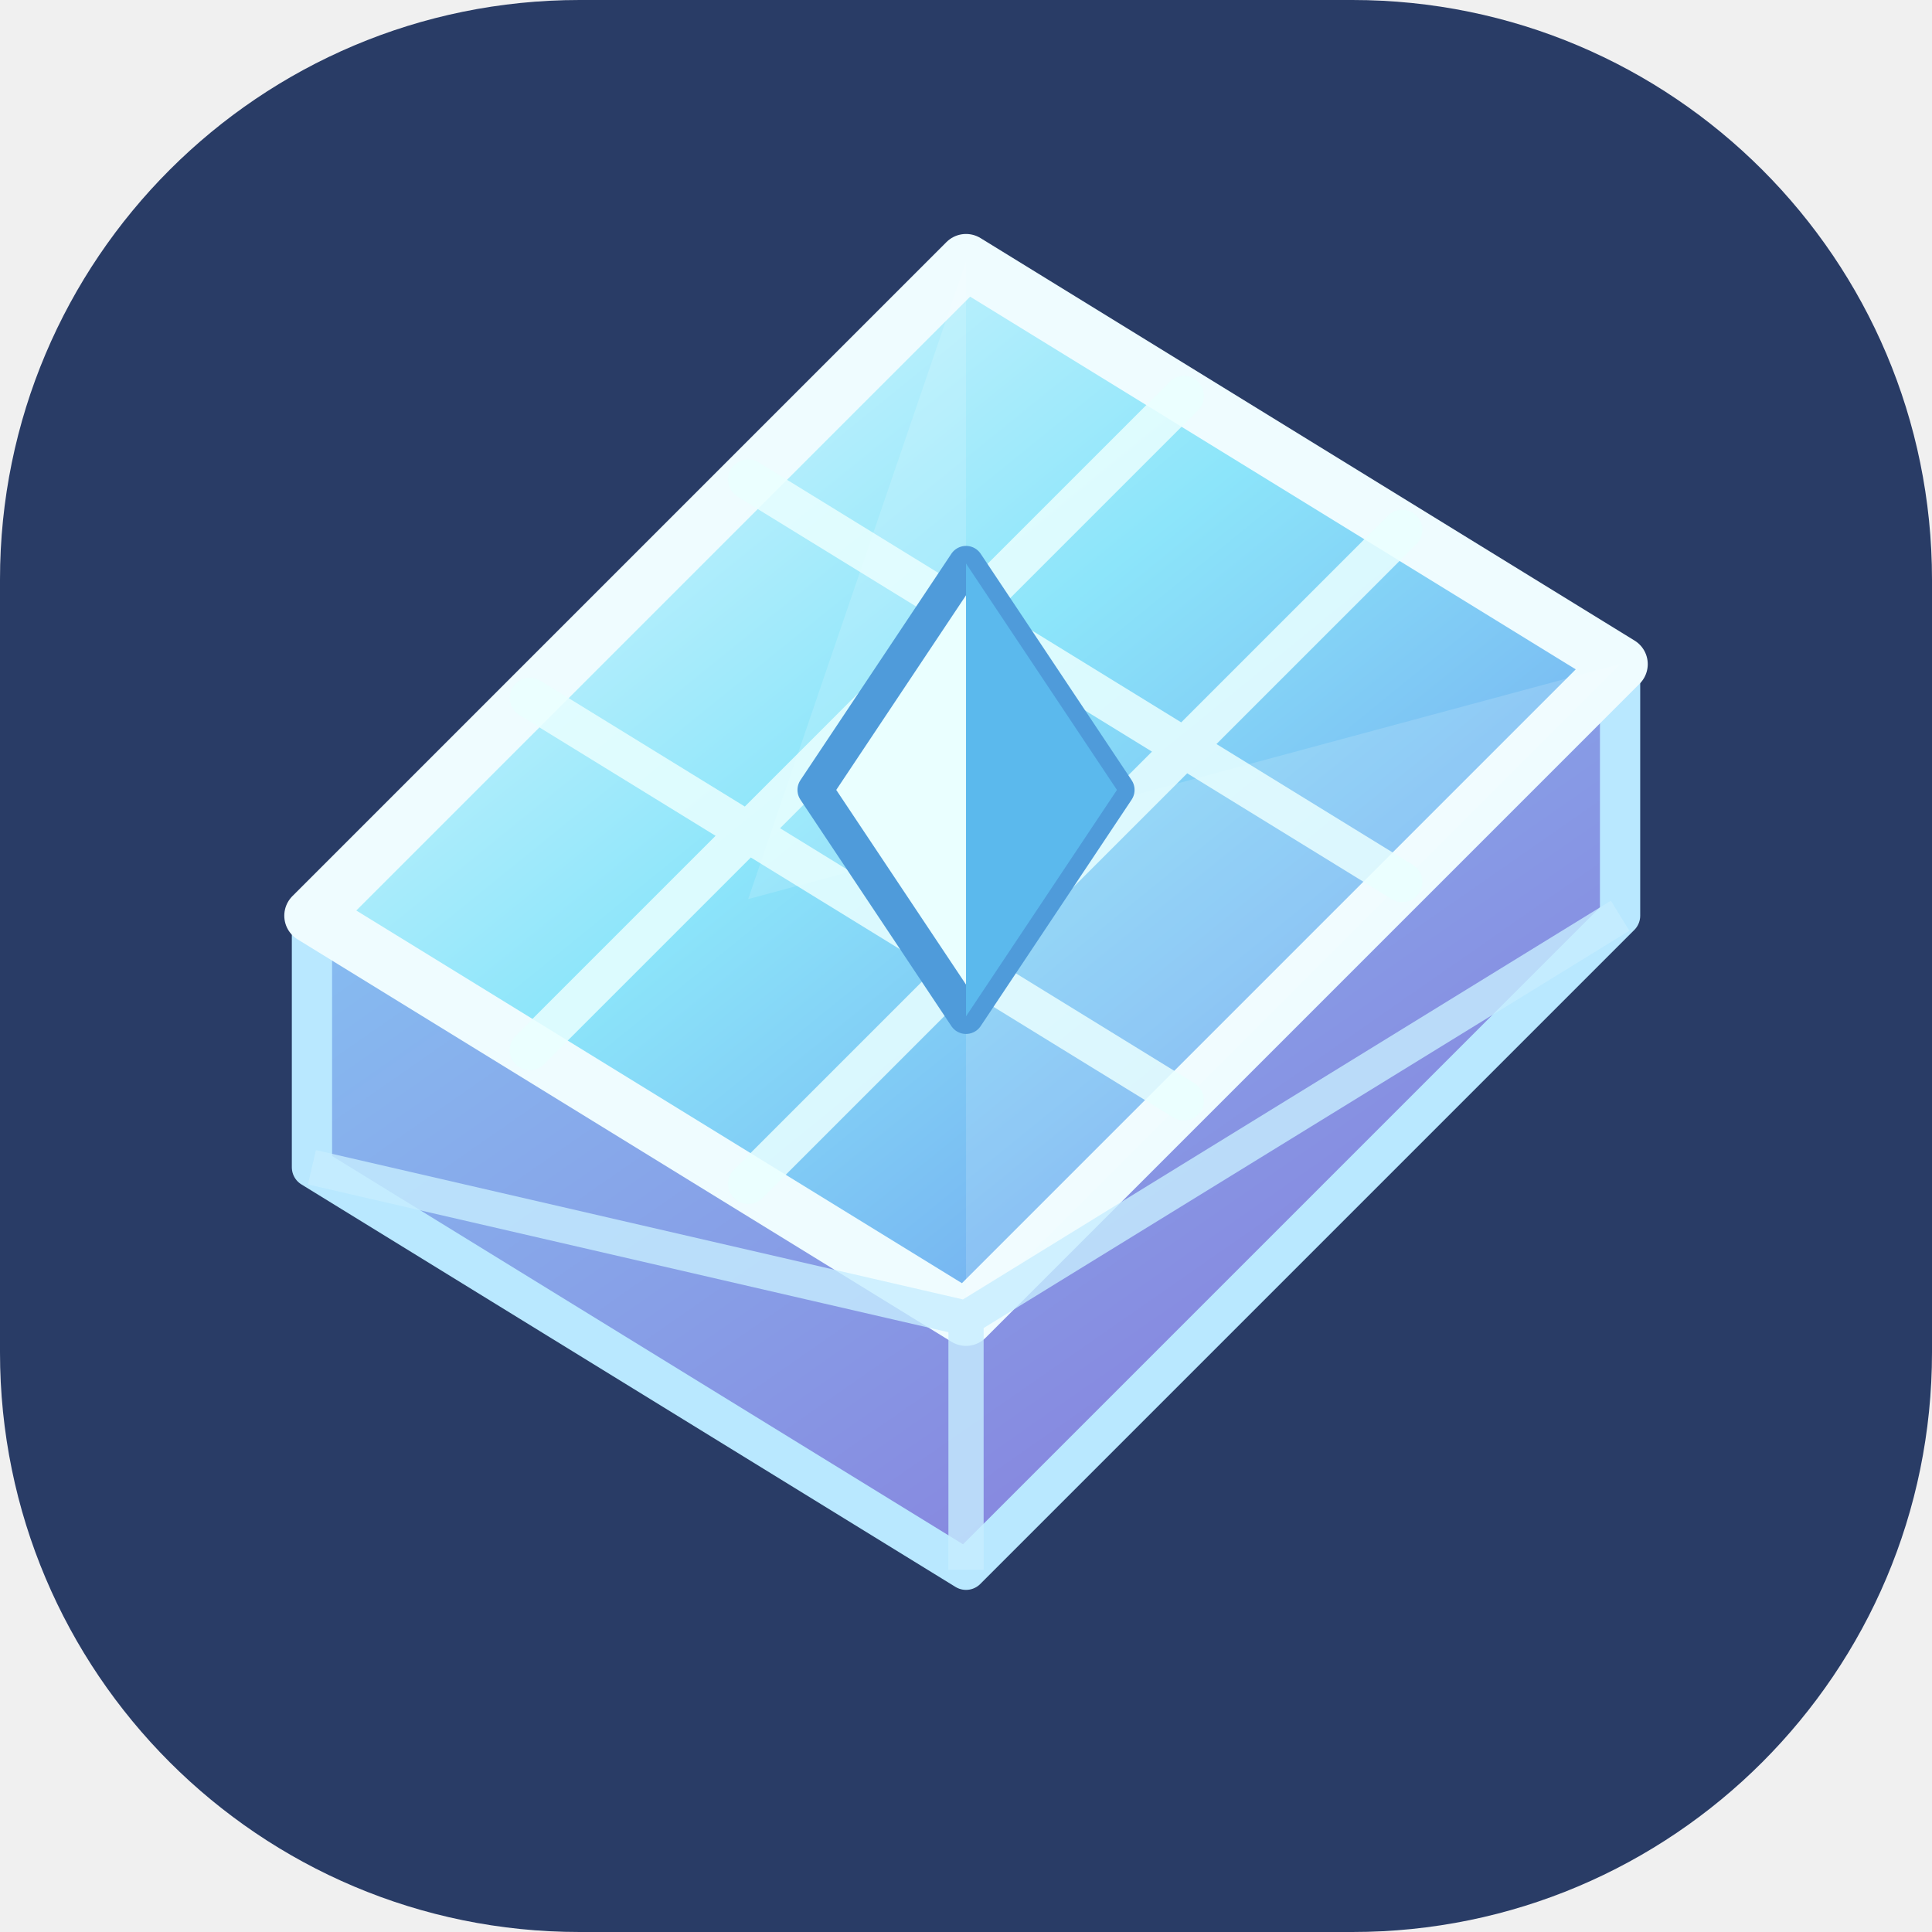
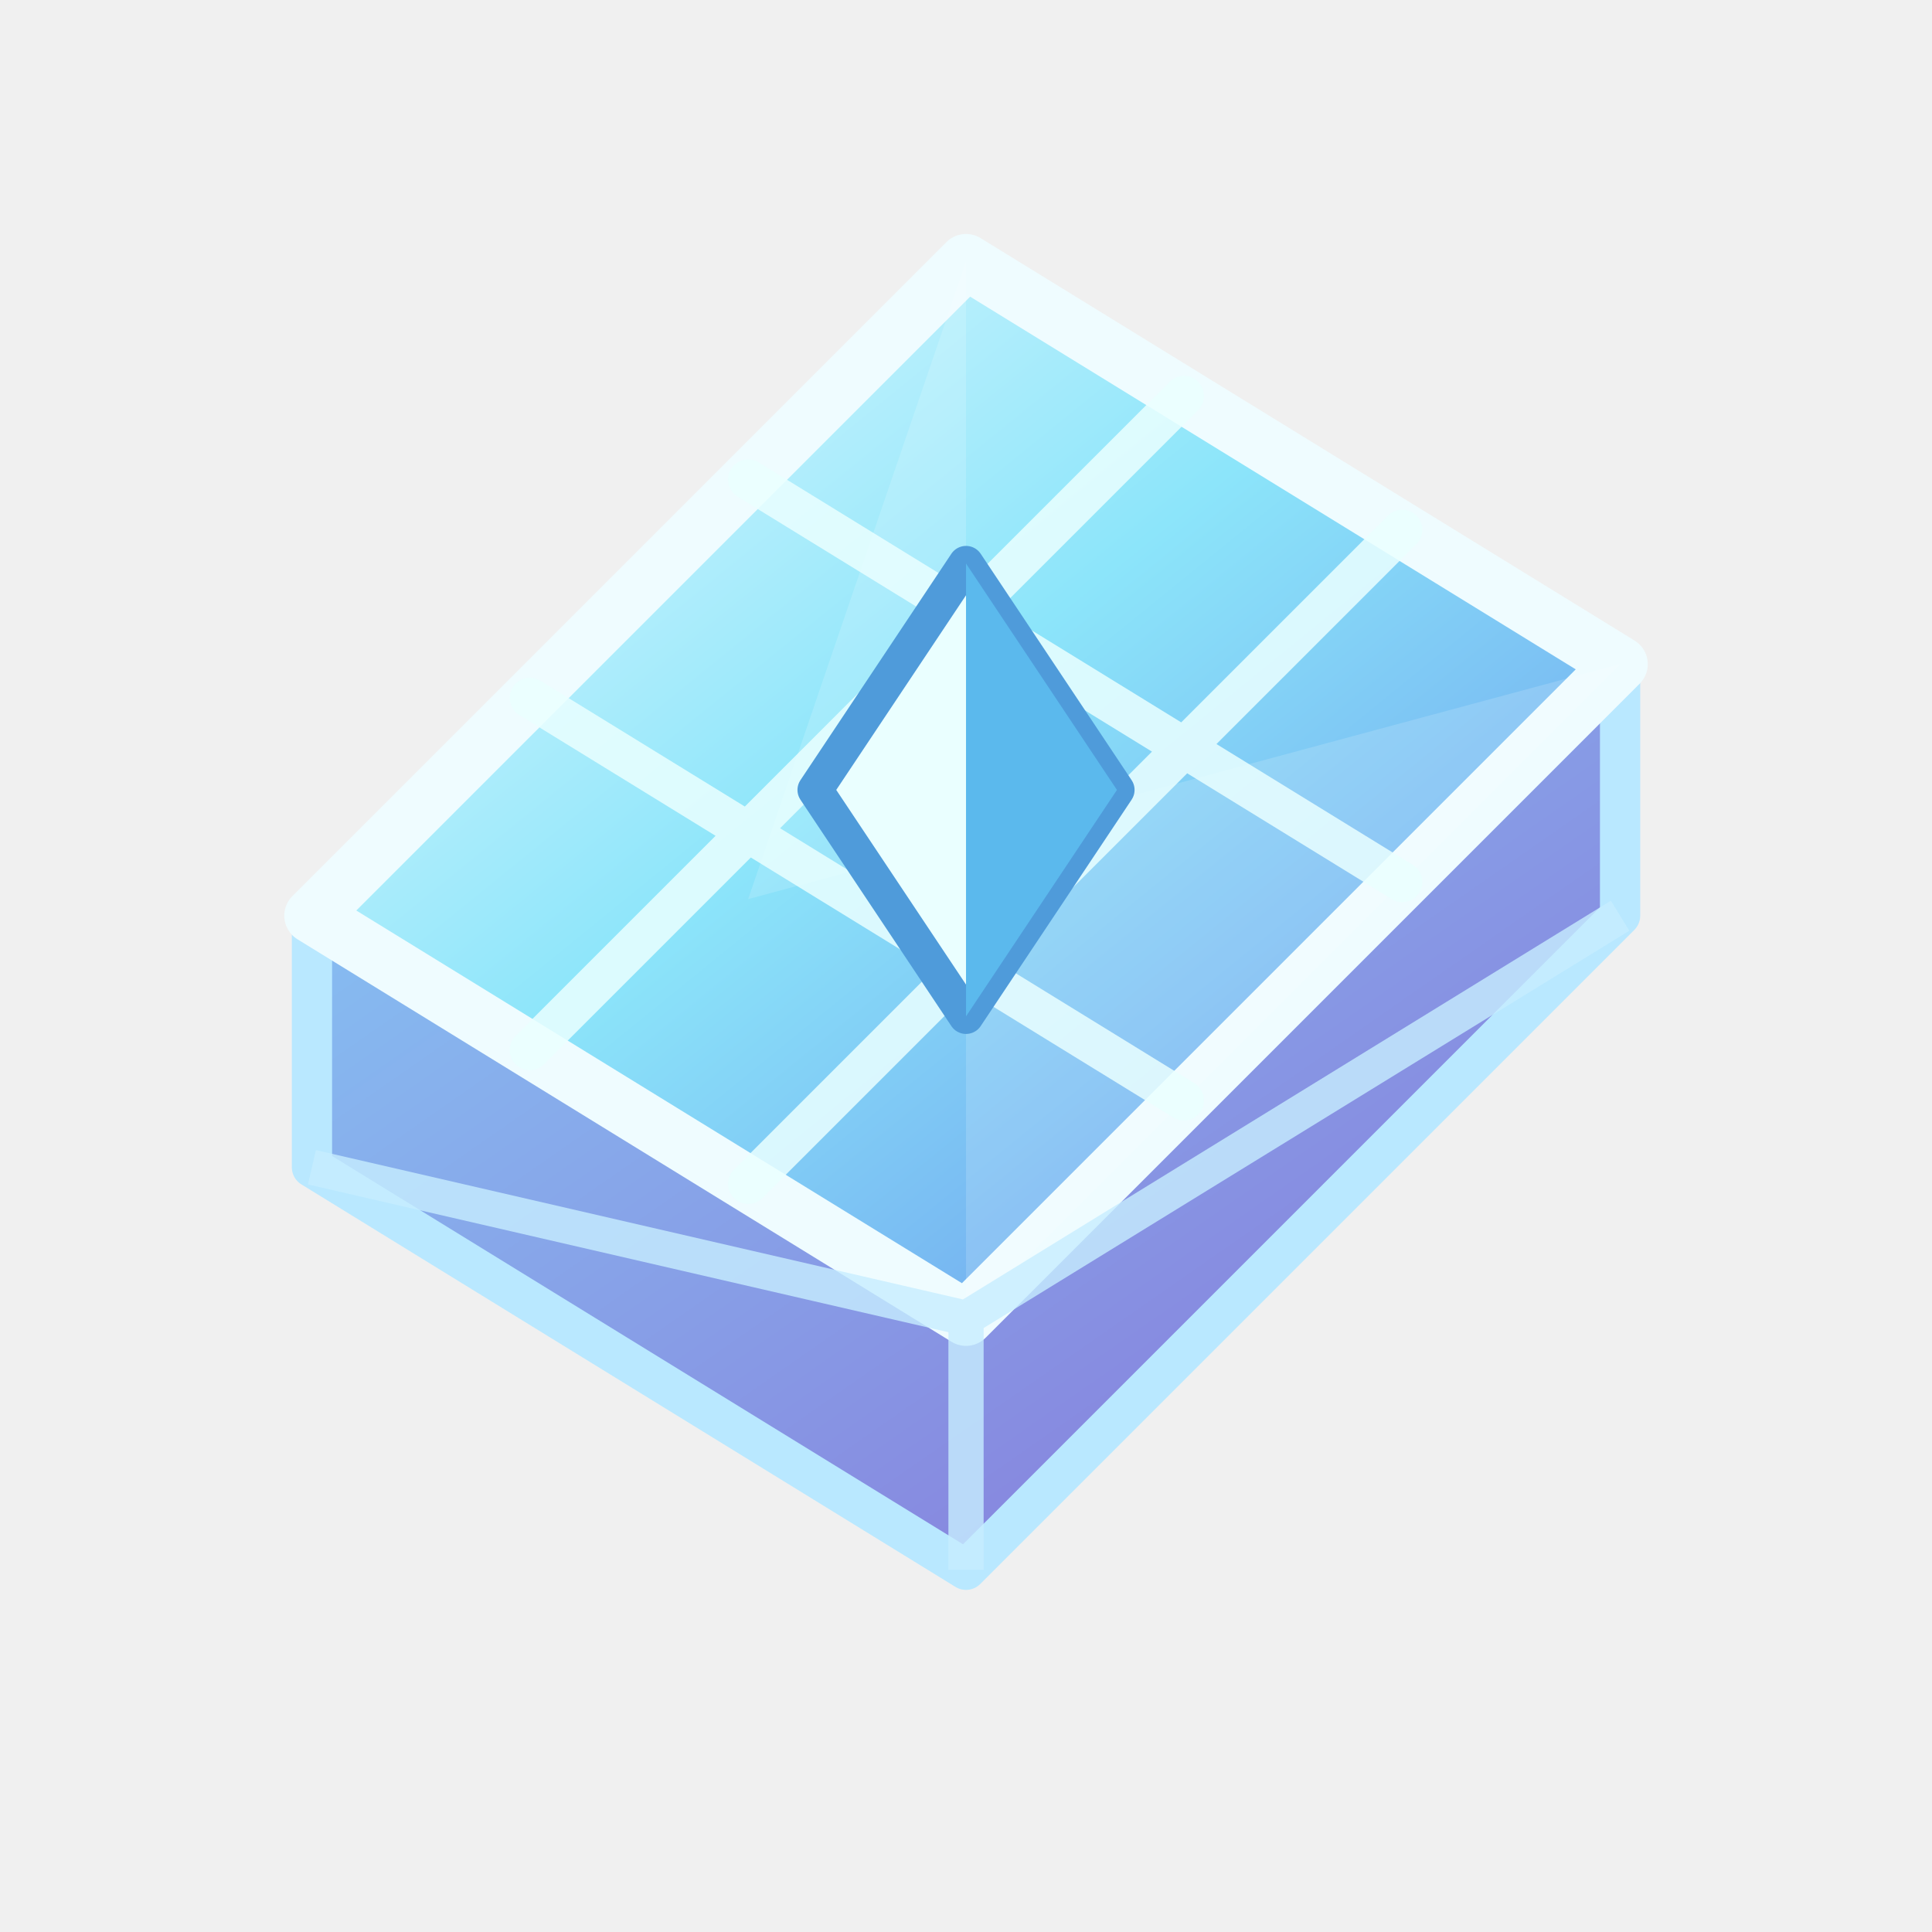
<svg xmlns="http://www.w3.org/2000/svg" viewBox="0 0 32 32">
-   <rect width="32" height="32" rx="9.6" fill="#293C66" />
  <g transform="translate(2.667 2.667) scale(.833333)">
    <defs>
      <linearGradient id="crystalBoardFace" x1="0" y1="0" x2="1" y2="1">
        <stop stop-color="#effcff" />
        <stop offset=".45" stop-color="#8ce5fa" />
        <stop offset="1" stop-color="#638be9" />
      </linearGradient>
      <linearGradient id="crystalBoardEdge" x1="0" y1="0" x2="1" y2="1">
        <stop stop-color="#86c9f5" />
        <stop offset="1" stop-color="#8872d8" />
      </linearGradient>
    </defs>
    <path d="M3 15v5l13 8 13-13v-5L16 23Z" fill="url(#crystalBoardEdge)" stroke="#b9e8ff" stroke-width=".8" stroke-linejoin="round" />
    <path d="M16 2l13 8-13 13L3 15Z" fill="url(#crystalBoardFace)" stroke="#effcff" stroke-width="1.1" stroke-linejoin="round" />
    <path d="M16 2l-4.33 12.67L29 10 16 23Z" fill="#fff" opacity=".15" />
    <g fill="none" stroke="#eaffff" stroke-width=".8" stroke-linecap="round" opacity=".85">
      <path d="M20.33 4.67l-13 13M24.67 7.33l-13 13M11.67 6.33l13 8M7.33 10.67l13 8" />
    </g>
    <path d="m16 8 3 4.5-3 4.5-3-4.5Z" fill="#eaffff" stroke="#4f9bda" stroke-width=".7" stroke-linejoin="round" />
    <path d="m16 8 0 9 3-4.5Z" fill="#5bb9ed" />
    <path d="M16 23v5M3 20l13 3 13-8" fill="none" stroke="#c7eeff" stroke-width=".7" stroke-linejoin="round" opacity=".8" />
  </g>
</svg>
